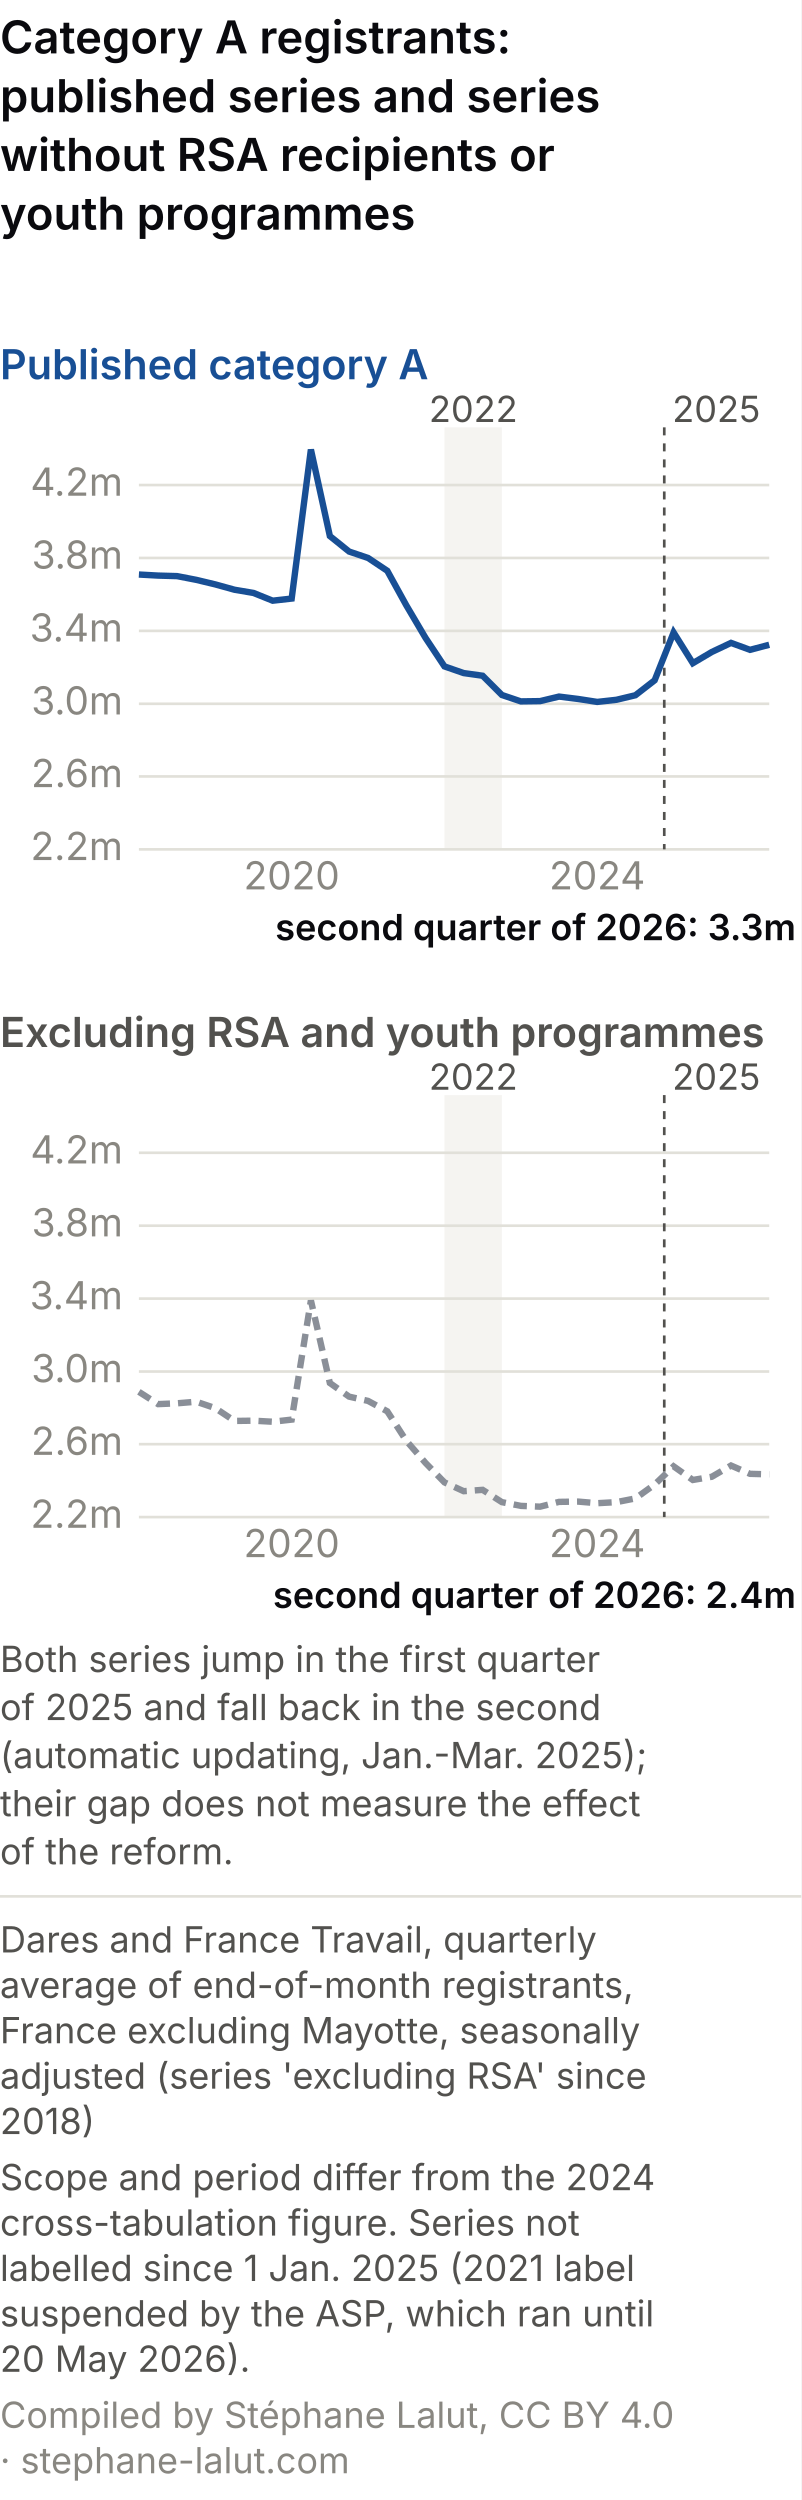
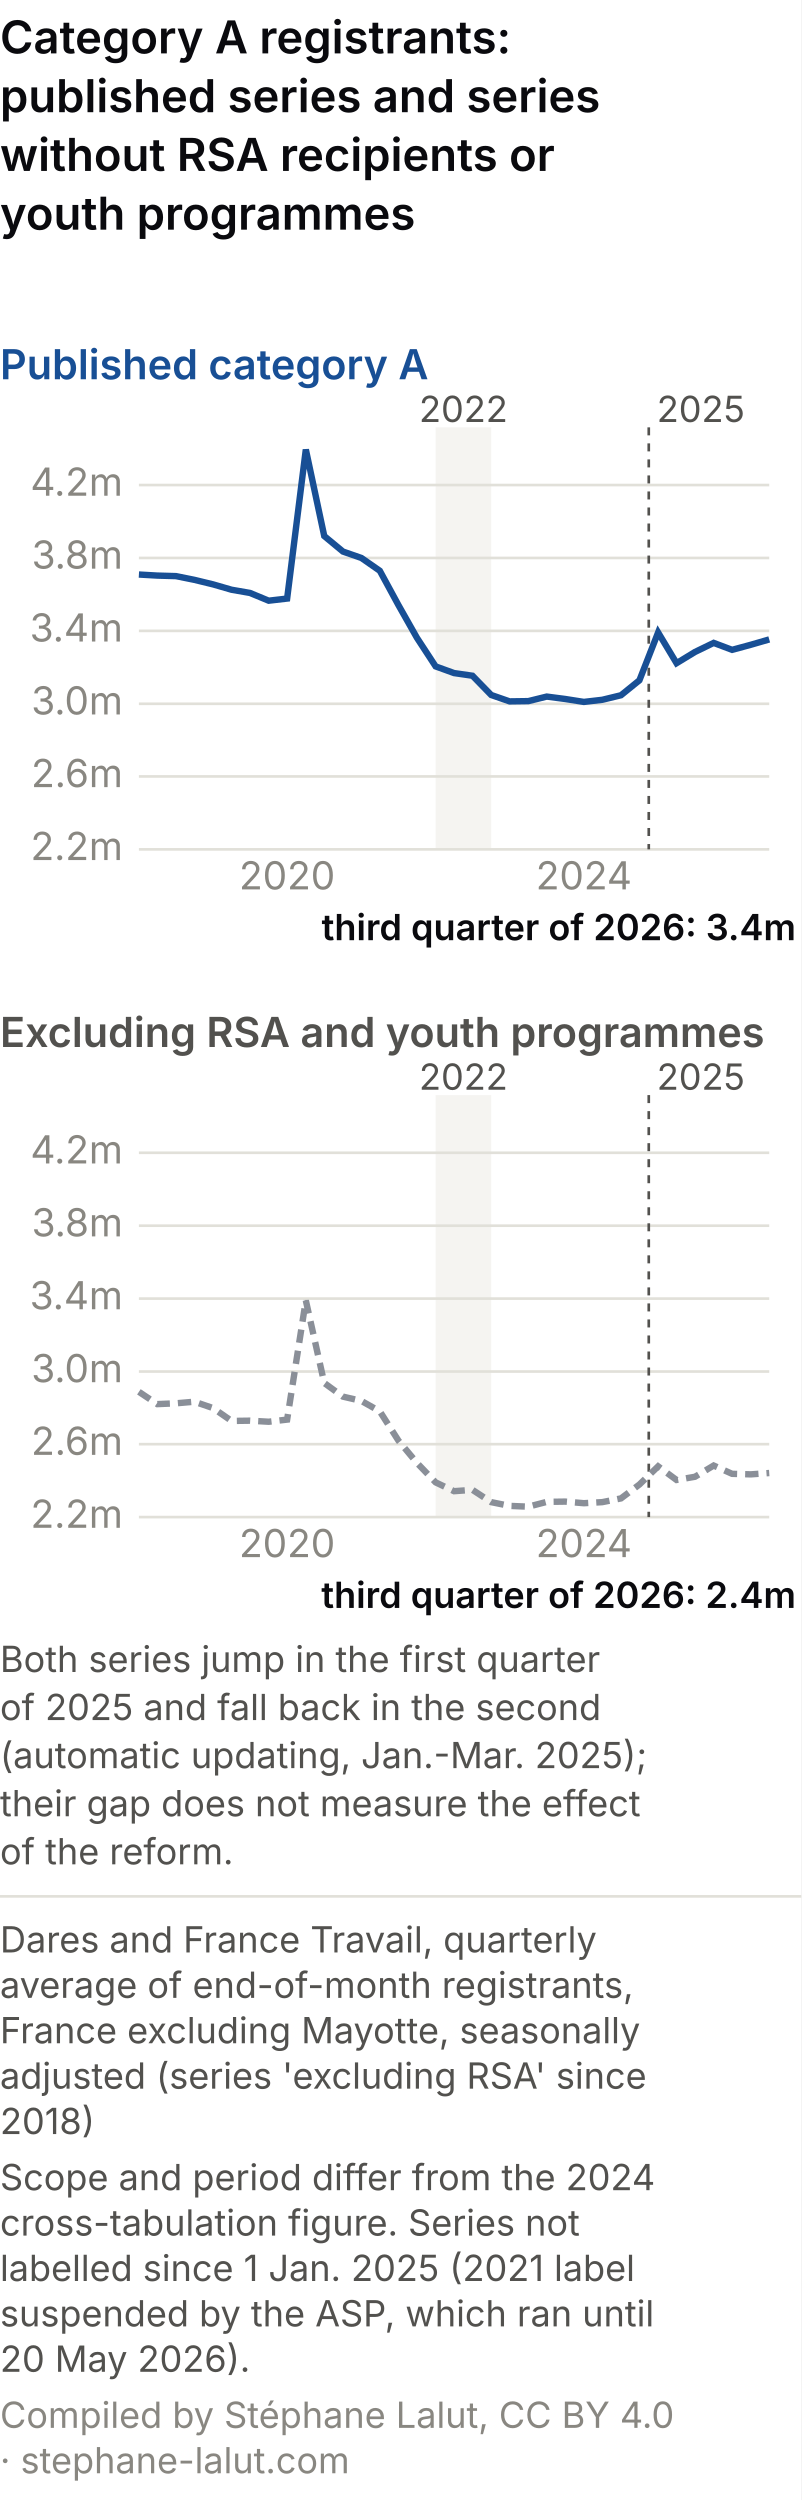
<svg xmlns="http://www.w3.org/2000/svg" viewBox="0 0 300 936" role="img" font-variant-numeric="tabular-nums" aria-labelledby="mgm-t mgm-d" font-family="system-ui, -apple-system, Segoe UI, sans-serif">
  <rect width="300" height="936" fill="#ffffff" />
  <text x="0" y="20" font-size="17" font-weight="600" fill="#0A0A0E">Category A registrants:</text>
  <text x="0" y="42" font-size="17" font-weight="600" fill="#0A0A0E">published series and series</text>
  <text x="0" y="64" font-size="17" font-weight="600" fill="#0A0A0E">without RSA recipients or</text>
  <text x="0" y="86" font-size="17" font-weight="600" fill="#0A0A0E">youth programmes</text>
  <text x="0.0" y="142.0" font-size="15.5" fill="#184f95" text-anchor="start" font-weight="600">Published category A</text>
-   <rect x="166.4" y="160.0" width="21.5" height="158.0" fill="#eeede8" opacity="0.6" />
+   <rect x="163.1" y="160.0" width="20.8" height="158.0" fill="#eeede8" opacity="0.6" />
  <line x1="52.0" y1="318.0" x2="288.0" y2="318.0" stroke="#e1e0d9" />
  <text x="46.0" y="322.0" font-size="14.5" fill="#898781" text-anchor="end">2.2m</text>
  <line x1="52.0" y1="290.7" x2="288.0" y2="290.7" stroke="#e1e0d9" />
  <text x="46.0" y="294.7" font-size="14.5" fill="#898781" text-anchor="end">2.6m</text>
  <line x1="52.0" y1="263.5" x2="288.0" y2="263.5" stroke="#e1e0d9" />
  <text x="46.0" y="267.5" font-size="14.5" fill="#898781" text-anchor="end">3.0m</text>
  <line x1="52.0" y1="236.2" x2="288.0" y2="236.2" stroke="#e1e0d9" />
  <text x="46.0" y="240.2" font-size="14.5" fill="#898781" text-anchor="end">3.4m</text>
  <line x1="52.0" y1="208.9" x2="288.0" y2="208.9" stroke="#e1e0d9" />
  <text x="46.0" y="212.9" font-size="14.5" fill="#898781" text-anchor="end">3.8m</text>
  <line x1="52.0" y1="181.6" x2="288.0" y2="181.6" stroke="#e1e0d9" />
  <text x="46.0" y="185.6" font-size="14.5" fill="#898781" text-anchor="end">4.2m</text>
-   <text x="109.2" y="333.0" font-size="14.5" fill="#898781" text-anchor="middle">2020</text>
-   <text x="223.6" y="333.0" font-size="14.5" fill="#898781" text-anchor="middle">2024</text>
-   <line x1="248.7" y1="160.0" x2="248.7" y2="318.0" stroke="#52514e" stroke-dasharray="3 3" />
-   <polyline points="52.0,215.1 59.2,215.5 66.3,215.7 73.5,217.1 80.6,218.8 87.8,220.8 94.9,222.0 102.1,224.9 109.2,224.1 116.4,168.3 123.5,200.7 130.7,206.5 137.8,208.9 145.0,213.7 152.1,226.6 159.3,238.8 166.4,249.5 173.6,252.0 180.7,253.0 187.9,260.2 195.0,262.6 202.2,262.5 209.3,260.8 216.5,261.7 223.6,262.8 230.8,262.0 237.9,260.3 245.1,254.7 252.2,236.8 259.4,248.3 266.5,244.1 273.7,240.7 280.8,243.3 288.0,241.4" fill="none" stroke="#184f95" stroke-width="2.4" />
-   <text x="177.2" y="158.0" font-size="13.5" fill="#52514e" text-anchor="middle">2022</text>
-   <text x="251.7" y="158.0" font-size="13.5" fill="#52514e" text-anchor="start">2025</text>
-   <text x="298.0" y="352.0" font-size="13.5" fill="#0A0A0E" text-anchor="end" font-weight="600">second quarter of 2026: 3.3m</text>
+   <text x="107.5" y="333.0" font-size="14.5" fill="#898781" text-anchor="middle">2020</text>
+   <text x="218.6" y="333.0" font-size="14.5" fill="#898781" text-anchor="middle">2024</text>
+   <line x1="242.9" y1="160.0" x2="242.9" y2="318.0" stroke="#52514e" stroke-dasharray="3 3" />
+   <polyline points="52.0,215.1 58.9,215.5 65.9,215.7 72.8,217.1 79.8,218.8 86.7,220.8 93.6,222.0 100.6,224.9 107.5,224.1 114.5,168.3 121.4,200.7 128.4,206.5 135.3,208.9 142.2,213.7 149.2,226.6 156.1,238.8 163.1,249.5 170.0,252.0 176.9,253.0 183.9,260.2 190.8,262.6 197.8,262.5 204.7,260.8 211.6,261.7 218.6,262.8 225.5,262.0 232.5,260.3 239.4,254.7 246.4,236.8 253.3,248.3 260.2,244.1 267.2,240.7 274.1,243.3 281.1,241.4 288.0,239.4" fill="none" stroke="#184f95" stroke-width="2.4" />
+   <text x="173.5" y="158.0" font-size="13.5" fill="#52514e" text-anchor="middle">2022</text>
+   <text x="245.9" y="158.0" font-size="13.5" fill="#52514e" text-anchor="start">2025</text>
+   <text x="298.0" y="352.0" font-size="13.5" fill="#0A0A0E" text-anchor="end" font-weight="600">third quarter of 2026: 3.4m</text>
  <text x="0.0" y="392.0" font-size="15.5" fill="#52514e" text-anchor="start" font-weight="600">Excluding RSA and youth programmes</text>
-   <rect x="166.4" y="410.0" width="21.5" height="158.0" fill="#eeede8" opacity="0.6" />
+   <rect x="163.1" y="410.0" width="20.8" height="158.0" fill="#eeede8" opacity="0.6" />
  <line x1="52.0" y1="568.0" x2="288.0" y2="568.0" stroke="#e1e0d9" />
  <text x="46.0" y="572.0" font-size="14.5" fill="#898781" text-anchor="end">2.2m</text>
  <line x1="52.0" y1="540.7" x2="288.0" y2="540.7" stroke="#e1e0d9" />
  <text x="46.0" y="544.7" font-size="14.5" fill="#898781" text-anchor="end">2.6m</text>
  <line x1="52.0" y1="513.5" x2="288.0" y2="513.5" stroke="#e1e0d9" />
  <text x="46.0" y="517.5" font-size="14.5" fill="#898781" text-anchor="end">3.0m</text>
  <line x1="52.0" y1="486.2" x2="288.0" y2="486.2" stroke="#e1e0d9" />
  <text x="46.0" y="490.2" font-size="14.5" fill="#898781" text-anchor="end">3.4m</text>
  <line x1="52.0" y1="458.9" x2="288.0" y2="458.9" stroke="#e1e0d9" />
  <text x="46.0" y="462.9" font-size="14.5" fill="#898781" text-anchor="end">3.8m</text>
  <line x1="52.0" y1="431.6" x2="288.0" y2="431.6" stroke="#e1e0d9" />
  <text x="46.0" y="435.6" font-size="14.5" fill="#898781" text-anchor="end">4.2m</text>
-   <text x="109.2" y="583.0" font-size="14.5" fill="#898781" text-anchor="middle">2020</text>
-   <text x="223.6" y="583.0" font-size="14.5" fill="#898781" text-anchor="middle">2024</text>
-   <line x1="248.7" y1="410.0" x2="248.7" y2="568.0" stroke="#52514e" stroke-dasharray="3 3" />
-   <polyline points="52.0,521.1 59.2,525.7 66.3,525.4 73.5,524.8 80.6,527.2 87.8,532.0 94.9,531.9 102.1,532.3 109.2,531.5 116.4,486.9 123.5,517.8 130.7,522.9 137.8,524.5 145.0,528.4 152.1,539.4 159.3,547.7 166.4,555.0 173.6,558.3 180.7,557.8 187.9,562.4 195.0,563.8 202.2,564.1 209.3,562.3 216.5,562.2 223.6,562.8 230.8,562.4 237.9,561.0 245.1,555.8 252.2,549.0 259.4,554.1 266.5,552.9 273.7,548.7 280.8,551.8 288.0,552.0" fill="none" stroke="#8a8f98" stroke-width="2.4" stroke-dasharray="5 3" />
-   <text x="177.2" y="408.0" font-size="13.5" fill="#52514e" text-anchor="middle">2022</text>
-   <text x="251.7" y="408.0" font-size="13.5" fill="#52514e" text-anchor="start">2025</text>
-   <text x="298.0" y="602.0" font-size="13.5" fill="#0A0A0E" text-anchor="end" font-weight="600">second quarter of 2026: 2.4m</text>
+   <text x="107.5" y="583.0" font-size="14.5" fill="#898781" text-anchor="middle">2020</text>
+   <text x="218.6" y="583.0" font-size="14.5" fill="#898781" text-anchor="middle">2024</text>
+   <line x1="242.9" y1="410.0" x2="242.9" y2="568.0" stroke="#52514e" stroke-dasharray="3 3" />
+   <polyline points="52.0,521.1 58.9,525.7 65.9,525.4 72.8,524.8 79.8,527.2 86.7,532.0 93.6,531.9 100.6,532.3 107.5,531.5 114.5,486.9 121.4,517.8 128.4,522.9 135.3,524.5 142.2,528.4 149.2,539.4 156.1,547.7 163.1,555.0 170.0,558.3 176.9,557.8 183.9,562.4 190.8,563.8 197.8,564.1 204.7,562.3 211.6,562.2 218.6,562.8 225.5,562.4 232.5,561.0 239.4,555.8 246.4,549.0 253.3,554.1 260.2,552.9 267.2,548.7 274.1,551.8 281.1,552.0 288.0,551.5" fill="none" stroke="#8a8f98" stroke-width="2.4" stroke-dasharray="5 3" />
+   <text x="173.5" y="408.0" font-size="13.5" fill="#52514e" text-anchor="middle">2022</text>
+   <text x="245.9" y="408.0" font-size="13.5" fill="#52514e" text-anchor="start">2025</text>
+   <text x="298.0" y="602.0" font-size="13.5" fill="#0A0A0E" text-anchor="end" font-weight="600">third quarter of 2026: 2.4m</text>
  <text x="0.0" y="626.0" font-size="13.5" fill="#52514e" text-anchor="start">Both series jump in the first quarter</text>
  <text x="0.0" y="644.0" font-size="13.5" fill="#52514e" text-anchor="start">of 2025 and fall back in the second</text>
  <text x="0.0" y="662.0" font-size="13.5" fill="#52514e" text-anchor="start">(automatic updating, Jan.-Mar. 2025);</text>
  <text x="0.0" y="680.0" font-size="13.5" fill="#52514e" text-anchor="start">their gap does not measure the effect</text>
  <text x="0.0" y="698.0" font-size="13.5" fill="#52514e" text-anchor="start">of the reform.</text>
  <line x1="0" y1="710.0" x2="300" y2="710.0" stroke="#e1e0d9" />
  <text class="pied-source" x="0" y="731.0" font-size="13.5" fill="#52514e">Dares and France Travail, quarterly</text>
  <text class="pied-source" x="0" y="748.0" font-size="13.5" fill="#52514e">average of end-of-month registrants,</text>
  <text class="pied-source" x="0" y="765.0" font-size="13.5" fill="#52514e">France excluding Mayotte, seasonally</text>
  <text class="pied-source" x="0" y="782.0" font-size="13.5" fill="#52514e">adjusted (series 'excluding RSA' since</text>
  <text class="pied-source" x="0" y="799.0" font-size="13.5" fill="#52514e">2018)</text>
  <text class="pied-note" x="0" y="820.0" font-size="13.5" fill="#52514e">Scope and period differ from the 2024</text>
  <text class="pied-note" x="0" y="837.0" font-size="13.5" fill="#52514e">cross-tabulation figure. Series not</text>
  <text class="pied-note" x="0" y="854.0" font-size="13.5" fill="#52514e">labelled since 1 Jan. 2025 (2021 label</text>
  <text class="pied-note" x="0" y="871.0" font-size="13.5" fill="#52514e">suspended by the ASP, which ran until</text>
  <text class="pied-note" x="0" y="888.0" font-size="13.5" fill="#52514e">20 May 2026).</text>
  <text class="pied-licence" x="0" y="909.0" font-size="13.5" fill="#898781">Compiled by Stéphane Lalut, CC BY 4.0</text>
-   <text class="pied-licence" x="0" y="926.0" font-size="13.5" fill="#898781">· stephane-lalut.com</text>
+   <text class="pied-licence" x="0" y="926.0" font-size="13.5" fill="#898781">· stephane-lalut.com</text>
</svg>
